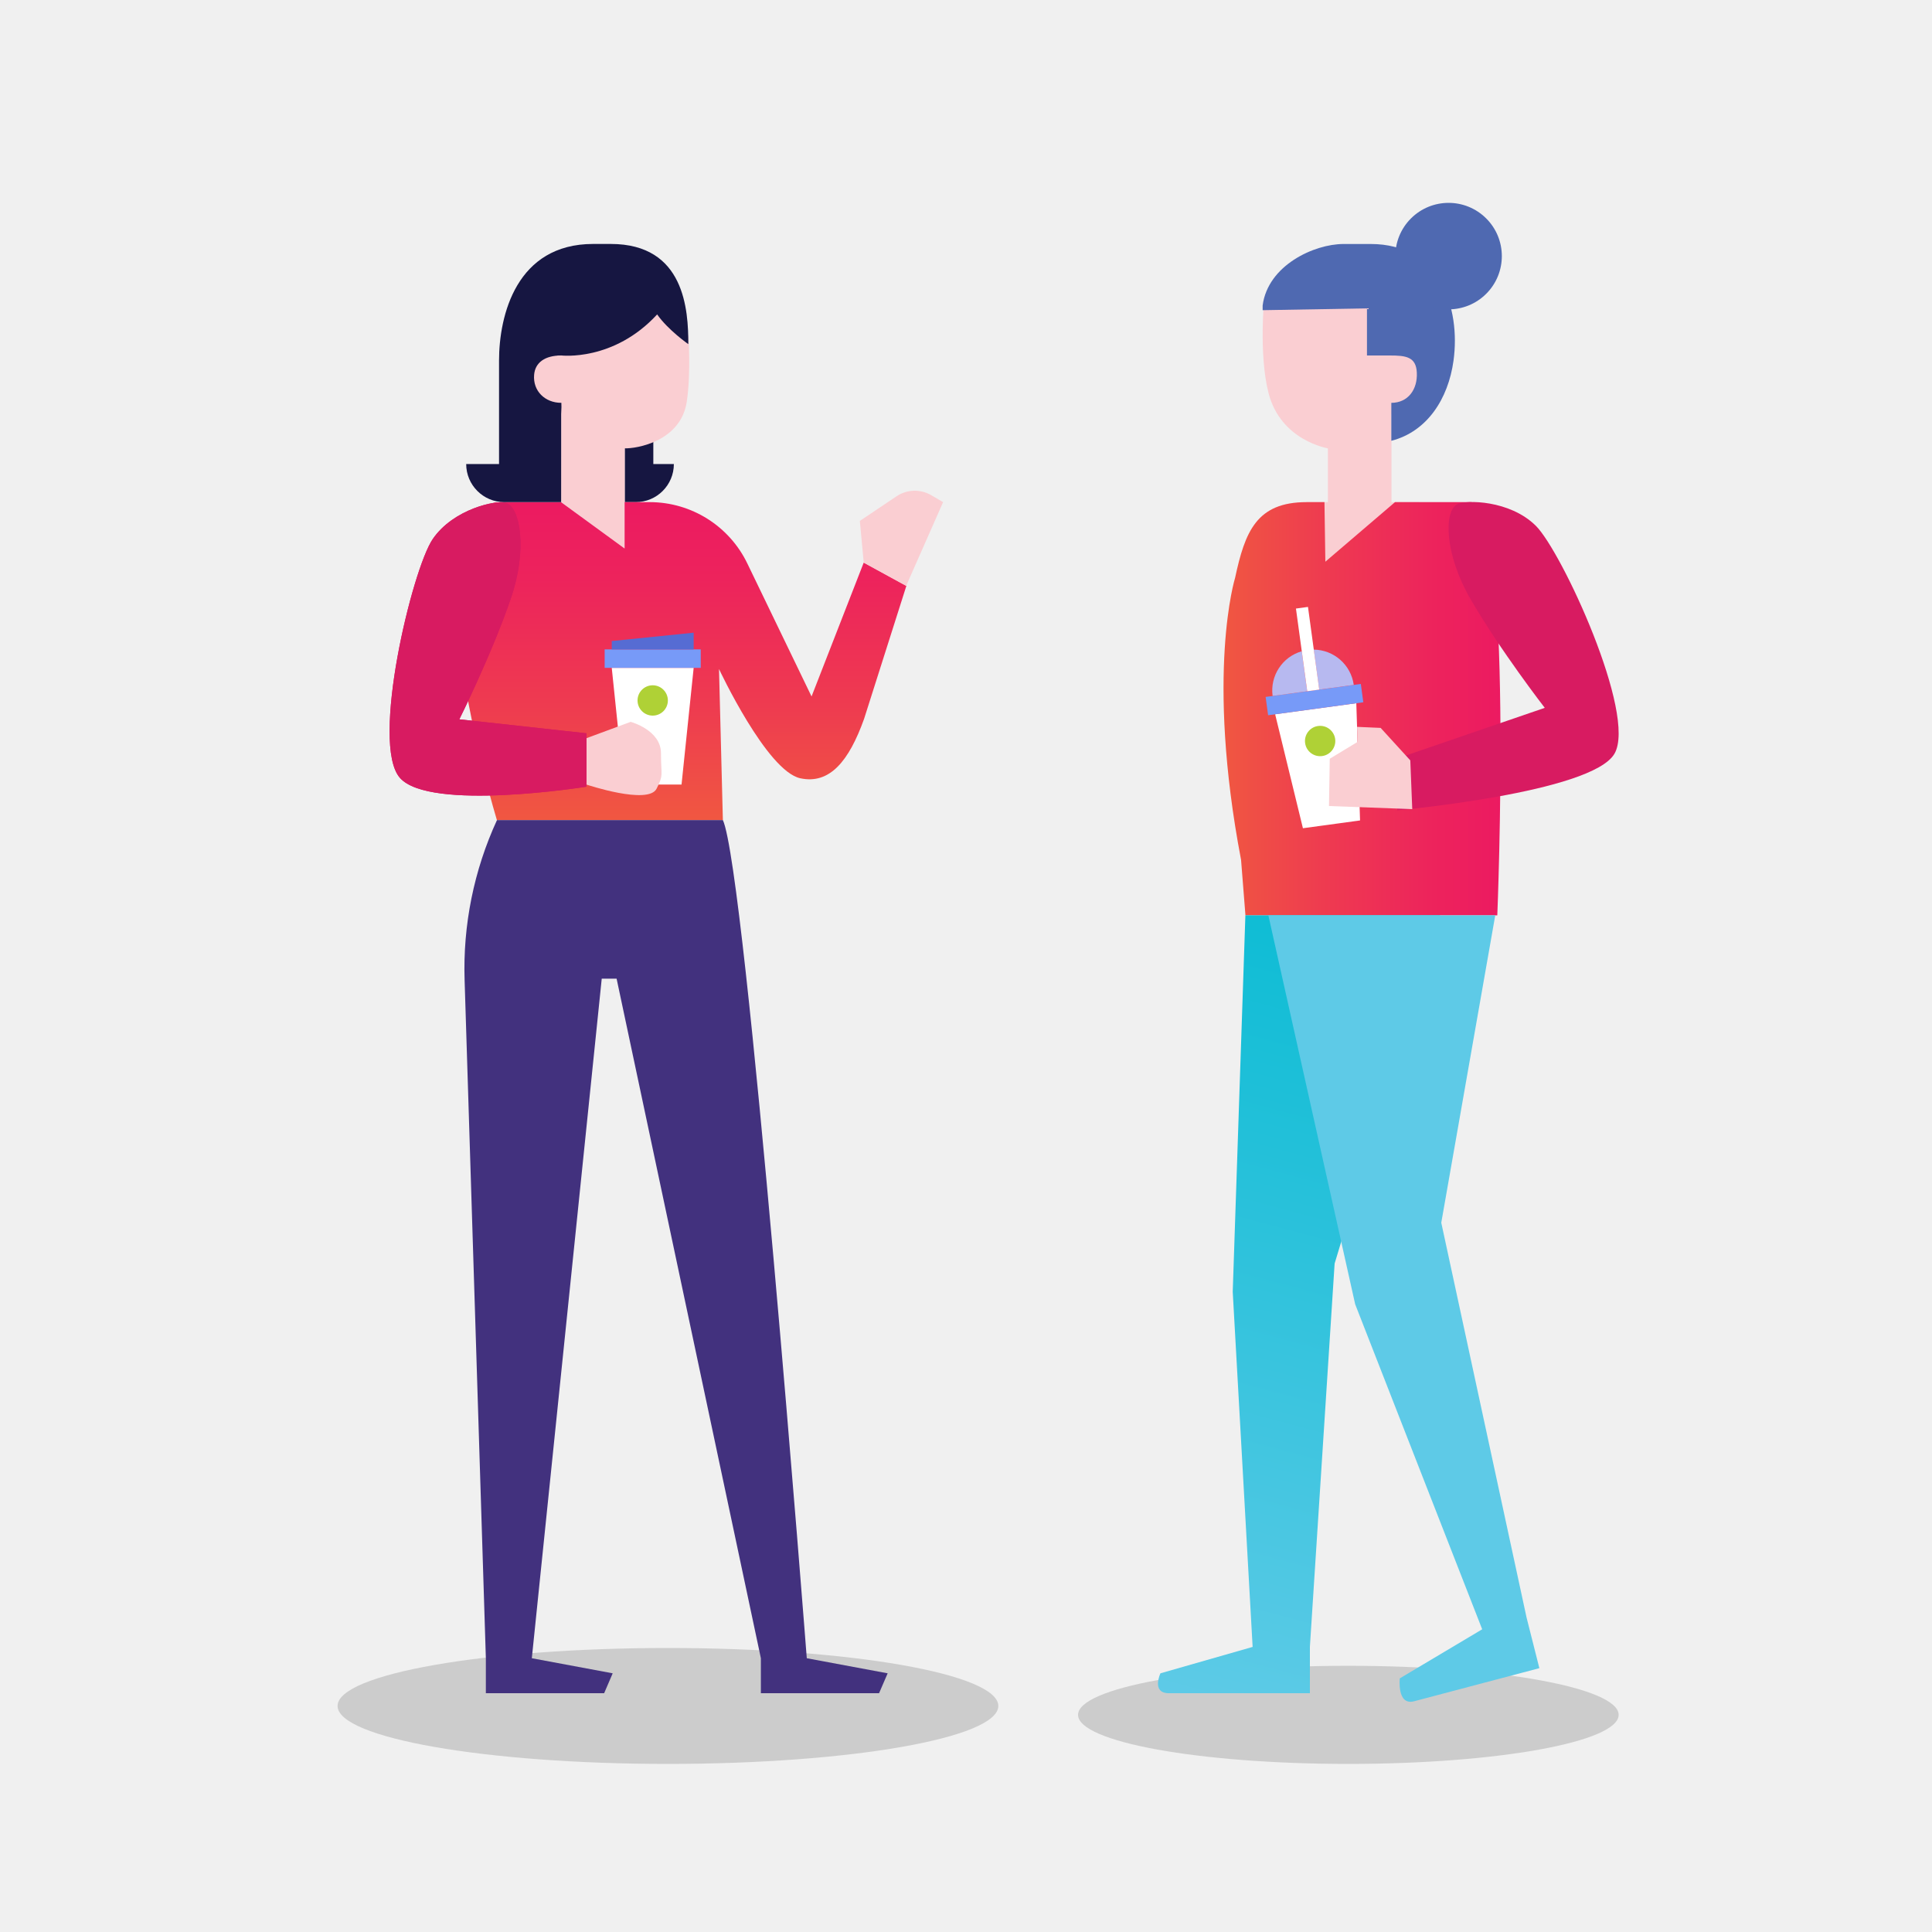
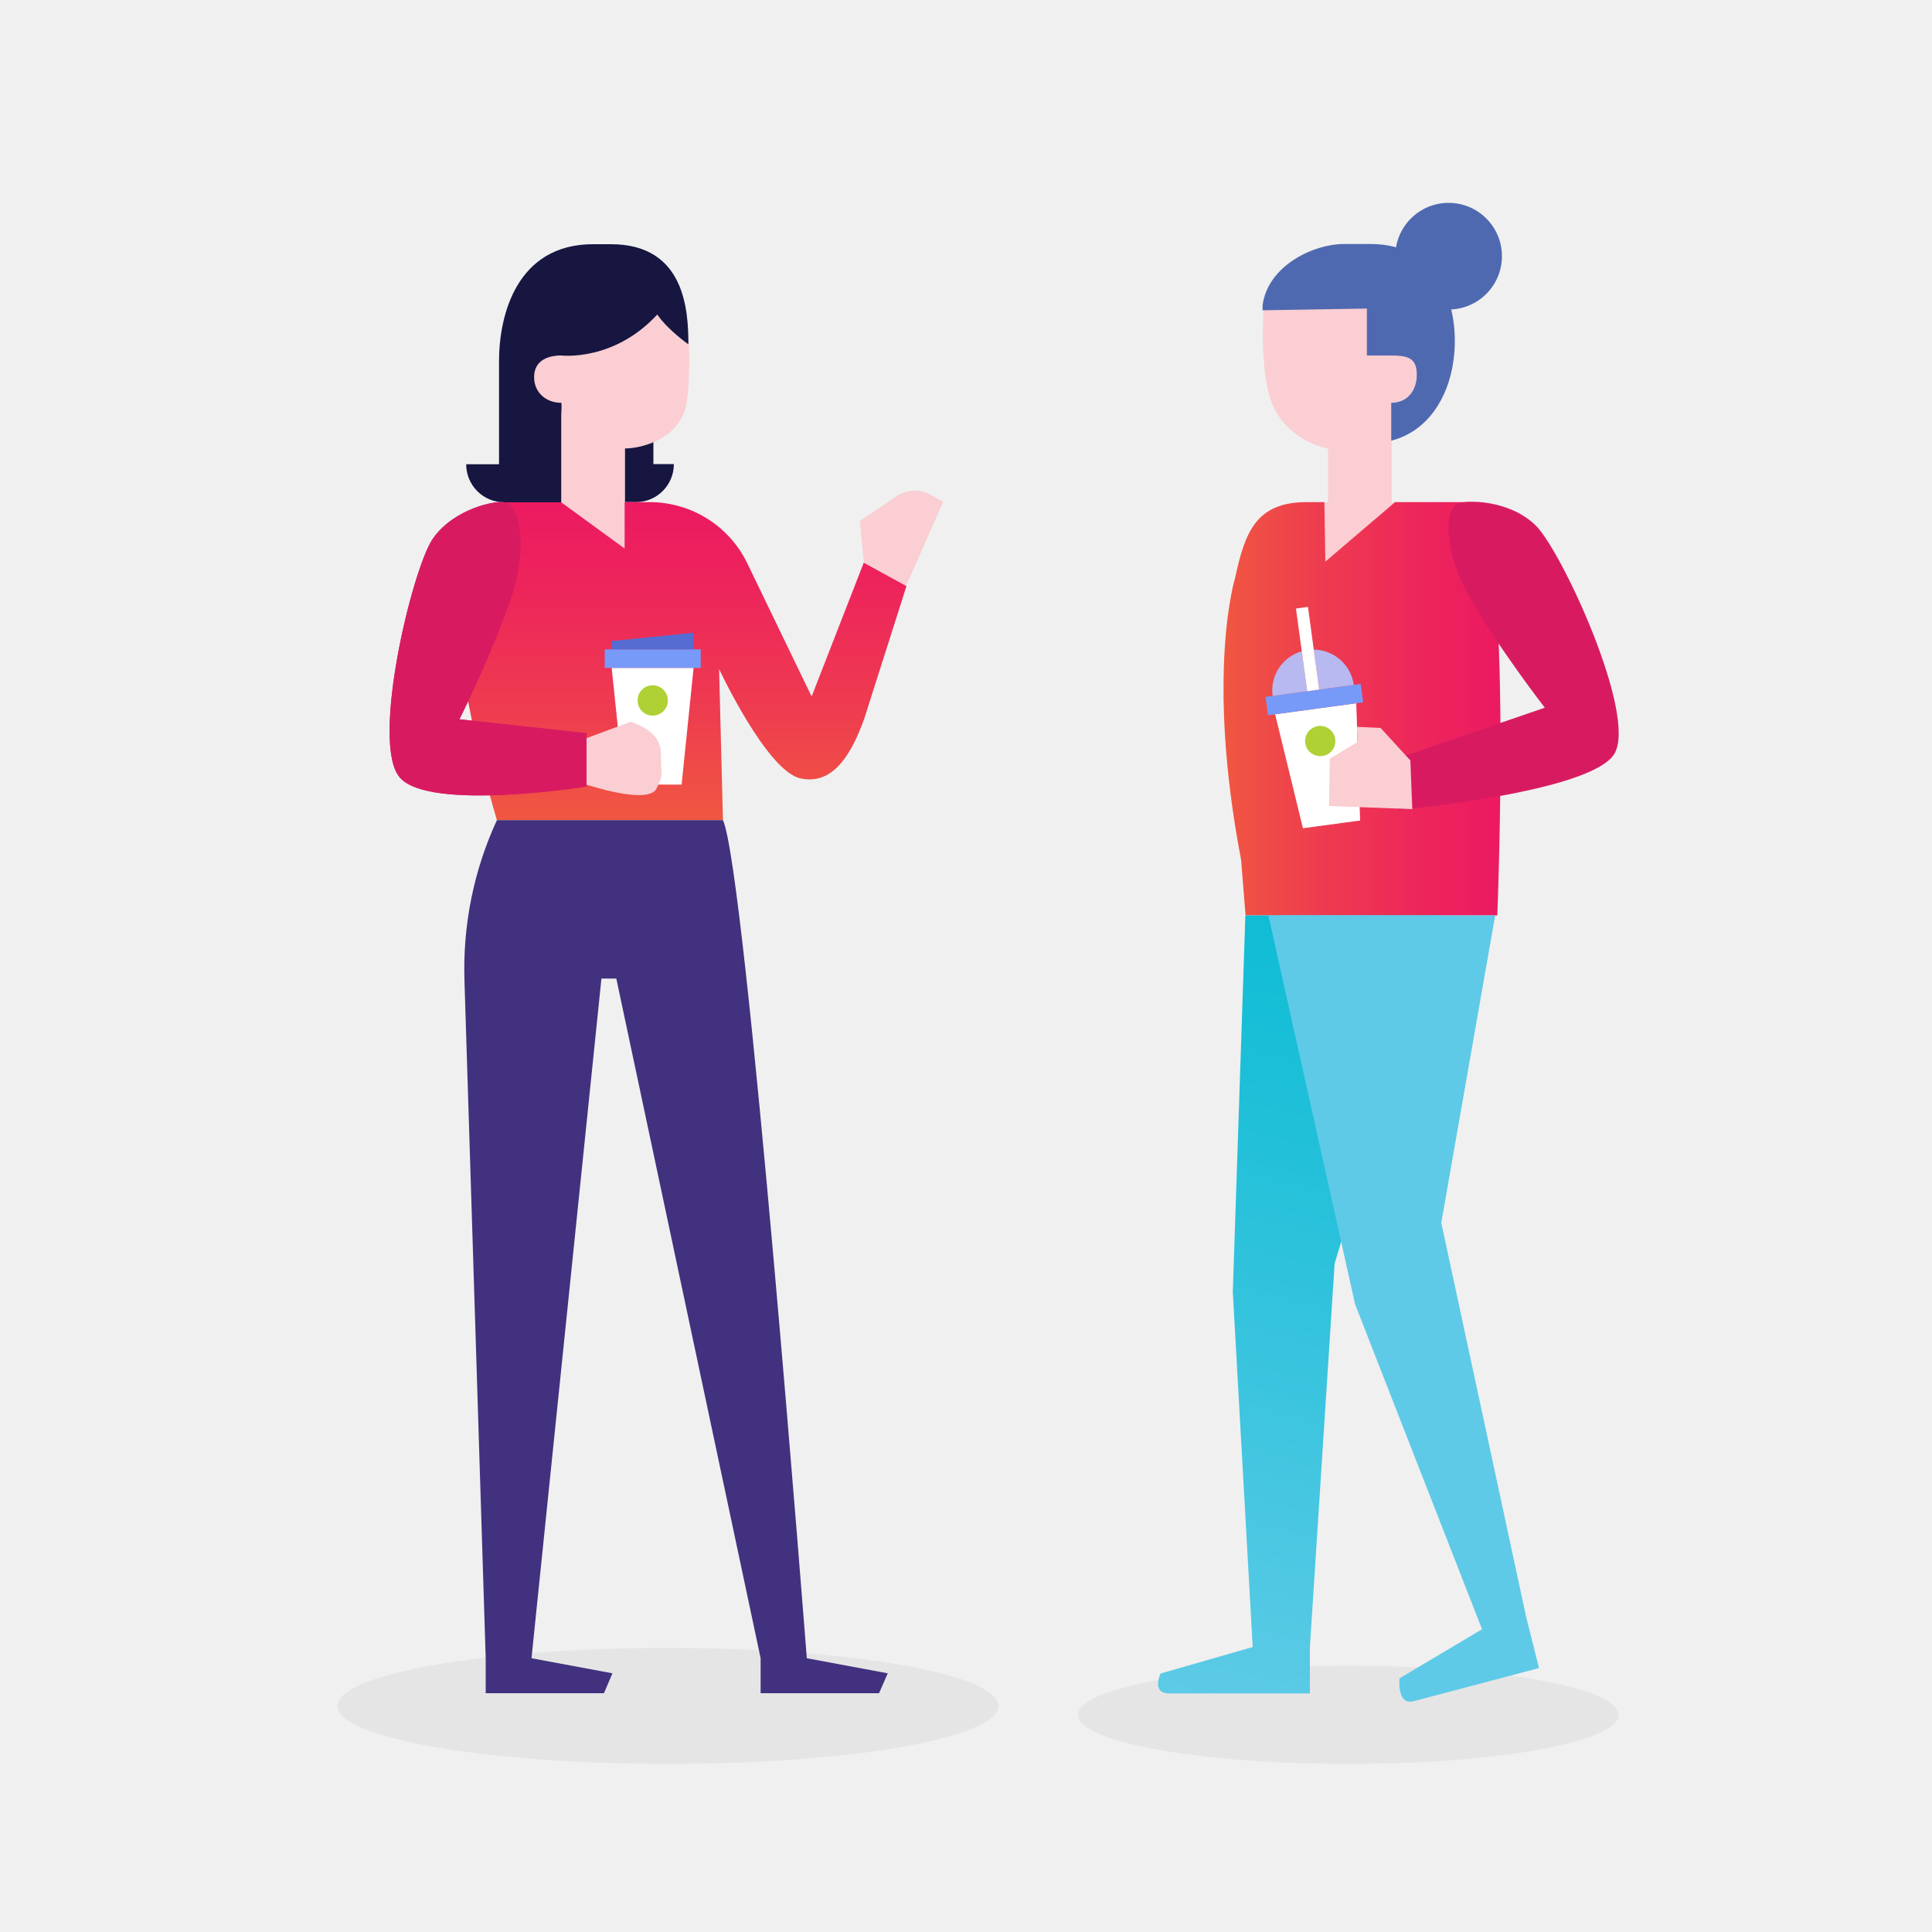
- <svg xmlns="http://www.w3.org/2000/svg" xmlns:xlink="http://www.w3.org/1999/xlink" id="Layer_1" data-name="Layer 1" viewBox="0 0 1000 1000">
-   <defs>
-     <style>.cls-1{opacity:0.15;}.cls-2{fill:#faced2;}.cls-3{fill:url(#linear-gradient);}.cls-4{fill:url(#linear-gradient-2);}.cls-5{fill:#4f69b1;}.cls-6{fill:#161641;}.cls-7{fill:url(#linear-gradient-3);}.cls-8{fill:#42317e;}.cls-9{fill:#fff;}.cls-10{fill:#779af8;}.cls-11{fill:#566cd3;}.cls-12{fill:#afd136;}.cls-13{fill:#d81b61;}.cls-14{fill:#b7b9f0;}.cls-15{fill:#5ecae7;}</style>
-     <linearGradient id="linear-gradient" x1="633.26" y1="366.83" x2="776.68" y2="366.83" gradientUnits="userSpaceOnUse">
-       <stop offset="0" stop-color="#f05741" />
-       <stop offset="0.36" stop-color="#ee3b50" />
-       <stop offset="0.76" stop-color="#ed235c" />
-       <stop offset="1" stop-color="#ec1a61" />
-     </linearGradient>
-     <linearGradient id="linear-gradient-2" x1="607.11" y1="877.31" x2="717.26" y2="466.23" gradientUnits="userSpaceOnUse">
-       <stop offset="0" stop-color="#5ecae7" />
-       <stop offset="0.03" stop-color="#5bcae6" />
-       <stop offset="0.68" stop-color="#22c0d9" />
-       <stop offset="1" stop-color="#0bbcd4" />
-     </linearGradient>
-     <linearGradient id="linear-gradient-3" x1="352.47" y1="424.47" x2="352.47" y2="259.9" xlink:href="#linear-gradient" />
-   </defs>
-   <path class="cls-1" d="M837.81,887.61c0,14-62.64,25.39-139.9,25.39S558,901.63,558,887.61s62.63-25.4,139.89-25.4S837.81,873.58,837.81,887.61Z" />
-   <path class="cls-1" d="M516.73,883c0,16.57-76.58,30-171,30s-171-13.44-171-30,76.58-30,171-30S516.73,866.42,516.73,883Z" />
-   <path class="cls-2" d="M720.22,214.35a15.19,15.19,0,0,0,15.18-15.19c0-8.38-2.12-20.28-10.51-20.28l-17.33-25.13H654.41s-3,29.51,2.2,49.76c6.34,24.63,30.71,28.55,30.71,28.55V259.9h-11v34.53h58.16V259.9H720.22Z" />
-   <path class="cls-3" d="M761.27,259.9H722.06L686,290.74l-.46-30.84h-9.25c-25.87,0-31.88,15.25-37,39.17,0,0-15.36,49.16,3.08,146l2.27,28.71H775S783.71,259.9,761.27,259.9Z" />
-   <path class="cls-4" d="M644.61,473.76l-6.55,194.86,10.3,183.82L600.64,866.1s-4.86,10.31,4.42,10.31H678v-24L690.8,654l54.54-180.22Z" />
-   <path class="cls-5" d="M653.54,160.55l54-.94V184h11.8c8.22,0,13.62.61,14,8.82.45,8.76-4.54,15.69-13.19,15.69v19.65c18.49-4.74,29.45-21.66,32.18-41.45,3.8-27.49-7.19-60.42-42.84-60.42H695.42c-15.18,0-39.18,11-41.88,31.84Z" />
-   <path class="cls-6" d="M323.36,220.35V259.9h5.7a19.72,19.72,0,0,0,19.73-19.72H338.16V218.6C335.21,219.67,323.36,220.35,323.36,220.35Z" />
-   <path class="cls-2" d="M331.11,153.83,290.46,184c-8.38,0-14.64,3-15.18,9.33-.72,8.35,6.8,15.18,15.18,15.18V259.9l32.9,24V232.06c5.92.19,29.11-3.47,32.14-24.33,2.24-15.35.77-34.25.77-34.25Z" />
-   <path class="cls-7" d="M447.06,291.21l-27,69.28-33.16-68.66a56.1,56.1,0,0,0-50.61-31.93h-13v24l-32.9-24h-30.2c-53,0-3,164.57-3,164.57H374.16l-2-78.19s24.7,52.84,42.1,56.56c15.14,3.24,25.15-8.82,33-30.79l21.87-68.8Z" />
-   <path class="cls-6" d="M290.46,232.06V214.35c1.47-20.18-8.38-30.37,0-30.37,0,0,27.1,3.3,49.68-21.24,5.62,8.06,16.13,15.38,16.13,15.38,0-17.45-1.73-51.85-40.14-51.85H307c-39.58,0-48.7,36.76-48.7,60.42v53.49h-17A19.73,19.73,0,0,0,261,259.9h29.45Z" />
-   <path class="cls-8" d="M459.45,866.1l-41.86-7.8s-31.48-407.88-43.43-433.83H257.24a183.86,183.86,0,0,0-16.76,82.89l11,350.94v18.11H312.7l4.43-10.31-41.86-7.8,36.19-351.75h7.69L393.83,858.3v18.11H455Z" />
-   <polygon class="cls-9" points="352.76 406.08 322.92 406.08 316.64 345.68 359.04 345.68 352.76 406.08" />
-   <rect class="cls-10" x="312.97" y="336.12" width="49.73" height="9.56" />
-   <polygon class="cls-11" points="359.04 327.48 316.64 331.8 316.64 336.12 359.04 336.12 359.04 327.48" />
-   <path class="cls-12" d="M345.69,362.56a7.85,7.85,0,1,1-7.85-7.86A7.86,7.86,0,0,1,345.69,362.56Z" />
-   <path class="cls-2" d="M303.55,382.09v24s32,10.72,36.31,2.12c3.78-7.59,2.26-6.32,2.26-18.35s-15.7-16.23-15.7-16.23Z" />
-   <path class="cls-2" d="M447.06,291.21l-2-21.59,19-12.75a16.87,16.87,0,0,1,17.93-.56l6.16,3.59-19.13,43.35Z" />
-   <path class="cls-13" d="M264.56,309.32c-10,29.29-26.81,63-26.81,63l65.8,7.23v27.64s-81.18,13-96.56-4.58S213.31,294.64,224,279s33-20.27,37.76-18.79C269.41,262.55,273,284.55,264.56,309.32Z" />
-   <path class="cls-13" d="M264.56,309.32c-10,29.29-26.81,63-26.81,63l65.8,7.23v27.64s-81.18,13-96.56-4.58S213.31,294.64,224,279s33-20.27,37.76-18.79C269.41,262.55,273,284.55,264.56,309.32Z" />
-   <path class="cls-13" d="M761,309.84c15.49,26.79,38.57,56.54,38.57,56.54l-76.35,26.2V419.4S824,410.34,835.66,390.1s-27.25-104.65-40.76-118-36.3-13.45-40.7-11.07C747.13,264.91,747.91,287.19,761,309.84Z" />
-   <polygon class="cls-9" points="703.96 424.66 674.39 428.69 660.01 369.7 702.02 363.97 703.96 424.66" />
-   <rect class="cls-10" x="655.51" y="357.31" width="49.73" height="9.56" transform="translate(-42.67 95.2) rotate(-7.76)" />
-   <path class="cls-12" d="M691.08,382.49a7.85,7.85,0,1,1-8.84-6.72A7.86,7.86,0,0,1,691.08,382.49Z" />
-   <path class="cls-14" d="M680,336.24l2.82,20.69-6.22.85-2.82-20.69a21.13,21.13,0,0,0-15.08,23.13l42-5.72A21.14,21.14,0,0,0,680,336.24Z" />
-   <polygon class="cls-9" points="670.78 314.99 673.8 337.09 676.62 357.78 682.84 356.93 680.02 336.24 677.01 314.14 670.78 314.99" />
-   <polygon class="cls-2" points="729.97 393.58 730.98 418.8 687.88 417.2 688.28 392.73 702.66 384.01 702.42 376.22 714.62 376.76 729.97 393.58" />
-   <circle class="cls-5" cx="749.79" cy="132.56" r="27.56" transform="translate(125.87 569.01) rotate(-45)" />
-   <path class="cls-15" d="M656.5,473.76l44.94,201.33,65.74,168.23-42.65,25.4s-1.57,14.22,7.41,11.85l64.83-17.13-6.62-26.19L746,632.87l27.94-159.11Z" />
-   <path class="cls-2" d="M290.46,184c-8.38,0-13.48,3.64-14,10-.72,8.35,5.64,14.5,14,14.5l19.05-2.14Z" />
+ <svg xmlns="http://www.w3.org/2000/svg" version="1.1" id="Layer_1" x="0px" y="0px" viewBox="0 0 1000 1000" style="enable-background:new 0 0 1000 1000;" xml:space="preserve">
+   <style type="text/css">
+ 	.st0{opacity:5.000000e-02;enable-background:new    ;}
+ 	.st1{fill:#FACED2;}
+ 	.st2{fill:url(#SVGID_1_);}
+ 	.st3{fill:url(#SVGID_2_);}
+ 	.st4{fill:#4F69B1;}
+ 	.st5{fill:#161641;}
+ 	.st6{fill:url(#SVGID_3_);}
+ 	.st7{fill:#42317E;}
+ 	.st8{fill:#FFFFFF;}
+ 	.st9{fill:#779AF8;}
+ 	.st10{fill:#566CD3;}
+ 	.st11{fill:#AFD136;}
+ 	.st12{fill:#D81B61;}
+ 	.st13{fill:#B7B9F0;}
+ 	.st14{fill:#5ECAE7;}
+ </style>
+   <path class="st0" d="M837.8,887.6c0,14-62.6,25.4-139.9,25.4S558,901.6,558,887.6s62.6-25.4,139.9-25.4S837.8,873.6,837.8,887.6z" />
+   <path class="st0" d="M516.7,883c0,16.6-76.6,30-171,30s-171-13.4-171-30s76.6-30,171-30S516.7,866.4,516.7,883z" />
+   <path class="st1" d="M720.2,214.4c8.4,0,15.2-6.8,15.2-15.2c0-8.4-2.1-20.3-10.5-20.3l-17.3-25.1h-53.1c0,0-3,29.5,2.2,49.8  c6.3,24.6,30.7,28.6,30.7,28.6v27.8h-11v34.5h58.2v-34.5h-14.3V214.4z" />
+   <linearGradient id="SVGID_1_" gradientUnits="userSpaceOnUse" x1="633.292" y1="632.16" x2="776.664" y2="632.16" gradientTransform="matrix(1 0 0 -1 0 999)">
+     <stop offset="0" style="stop-color:#F05741" />
+     <stop offset="0.36" style="stop-color:#EE3B50" />
+     <stop offset="0.76" style="stop-color:#ED235C" />
+     <stop offset="1" style="stop-color:#EC1A61" />
+   </linearGradient>
+   <path class="st2" d="M761.3,259.9h-39.2L686,290.7l-0.5-30.8h-9.2c-25.9,0-31.9,15.2-37,39.2c0,0-15.4,49.2,3.1,146l2.3,28.7H775  C775,473.8,783.7,259.9,761.3,259.9z" />
+   <linearGradient id="SVGID_2_" gradientUnits="userSpaceOnUse" x1="607.118" y1="121.689" x2="717.261" y2="532.744" gradientTransform="matrix(1 0 0 -1 0 999)">
+     <stop offset="0" style="stop-color:#5ECAE7" />
+     <stop offset="3.000000e-02" style="stop-color:#5BCAE6" />
+     <stop offset="0.68" style="stop-color:#22C0D9" />
+     <stop offset="1" style="stop-color:#0BBCD4" />
+   </linearGradient>
+   <path class="st3" d="M644.6,473.8l-6.5,194.9l10.3,183.8l-47.7,13.7c0,0-4.9,10.3,4.4,10.3H678v-24L690.8,654l54.5-180.2  L644.6,473.8z" />
+   <path class="st4" d="M653.5,160.6l54-0.9V184h11.8c8.2,0,13.6,0.6,14,8.8c0.5,8.8-4.5,15.7-13.2,15.7v19.6  c18.5-4.7,29.5-21.7,32.2-41.4c3.8-27.5-7.2-60.4-42.8-60.4h-14.1c-15.2,0-39.2,11-41.9,31.8V160.6z" />
+   <path class="st5" d="M323.4,220.4v39.5h5.7c10.9,0,19.7-8.8,19.7-19.7c0,0,0,0,0,0h-10.6v-21.6C335.2,219.7,323.4,220.4,323.4,220.4  z" />
+   <path class="st1" d="M331.1,153.8L290.5,184c-8.4,0-14.6,3-15.2,9.3c-0.7,8.4,6.8,15.2,15.2,15.2v51.4l32.9,24v-51.8  c5.9,0.2,29.1-3.5,32.1-24.3c2.2-15.4,0.8-34.2,0.8-34.2L331.1,153.8z" />
+   <linearGradient id="SVGID_3_" gradientUnits="userSpaceOnUse" x1="352.48" y1="574.53" x2="352.48" y2="739.1" gradientTransform="matrix(1 0 0 -1 0 999)">
+     <stop offset="0" style="stop-color:#F05741" />
+     <stop offset="0.36" style="stop-color:#EE3B50" />
+     <stop offset="0.76" style="stop-color:#ED235C" />
+     <stop offset="1" style="stop-color:#EC1A61" />
+   </linearGradient>
+   <path class="st6" d="M447.1,291.2l-27,69.3l-33.2-68.7c-9.3-19.5-29-31.9-50.6-31.9h-13v24l-32.9-24h-30.2c-53,0-3,164.6-3,164.6  h117l-2-78.2c0,0,24.7,52.8,42.1,56.6c15.1,3.2,25.1-8.8,33-30.8l21.9-68.8L447.1,291.2z" />
+   <path class="st5" d="M290.5,232.1v-17.7c1.5-20.2-8.4-30.4,0-30.4c0,0,27.1,3.3,49.7-21.2c5.6,8.1,16.1,15.4,16.1,15.4  c0-17.4-1.7-51.8-40.1-51.8H307c-39.6,0-48.7,36.8-48.7,60.4v53.5h-17c0,10.9,8.8,19.7,19.7,19.7h29.5L290.5,232.1z" />
+   <path class="st7" d="M459.5,866.1l-41.9-7.8c0,0-31.5-407.9-43.4-433.8H257.2c-12,26-17.7,54.3-16.8,82.9l11,350.9v18.1h61.2  l4.4-10.3l-41.9-7.8l36.2-351.8h7.7l74.7,351.8v18.1H455L459.5,866.1z" />
+   <polygon class="st8" points="352.8,406.1 322.9,406.1 316.6,345.7 359,345.7 " />
+   <rect x="313" y="336.1" class="st9" width="49.7" height="9.6" />
+   <polygon class="st10" points="359,327.5 316.6,331.8 316.6,336.1 359,336.1 " />
+   <path class="st11" d="M345.7,362.6c0,4.3-3.5,7.8-7.9,7.8c-4.3,0-7.8-3.5-7.8-7.9c0-4.3,3.5-7.8,7.8-7.8  C342.2,354.7,345.7,358.2,345.7,362.6z" />
+   <path class="st1" d="M303.5,382.1v24c0,0,32,10.7,36.3,2.1c3.8-7.6,2.3-6.3,2.3-18.4s-15.7-16.2-15.7-16.2L303.5,382.1z" />
+   <path class="st1" d="M447.1,291.2l-2-21.6l19-12.8c5.4-3.6,12.3-3.8,17.9-0.6l6.2,3.6L469,303.2L447.1,291.2z" />
+   <path class="st12" d="M264.6,309.3c-10,29.3-26.8,63-26.8,63l65.8,7.2v27.6c0,0-81.2,13-96.6-4.6s6.3-108,17-123.6  s33-20.3,37.8-18.8C269.4,262.5,273,284.5,264.6,309.3z" />
+   <path class="st12" d="M264.6,309.3c-10,29.3-26.8,63-26.8,63l65.8,7.2v27.6c0,0-81.2,13-96.6-4.6s6.3-108,17-123.6  s33-20.3,37.8-18.8C269.4,262.5,273,284.5,264.6,309.3z" />
+   <path class="st12" d="M761,309.8c15.5,26.8,38.6,56.5,38.6,56.5l-76.3,26.2v26.8c0,0,100.8-9.1,112.4-29.3s-27.2-104.6-40.8-118  s-36.3-13.5-40.7-11.1C747.1,264.9,747.9,287.2,761,309.8z" />
+   <polygon class="st8" points="704,424.7 674.4,428.7 660,369.7 702,364 " />
+   <rect x="655.5" y="357.3" transform="matrix(0.9908 -0.135 0.135 0.9908 -42.6626 95.1816)" class="st9" width="49.7" height="9.6" />
+   <path class="st11" d="M691.1,382.5c0.6,4.3-2.4,8.3-6.7,8.8s-8.3-2.4-8.8-6.7c-0.6-4.3,2.4-8.2,6.7-8.8  C686.5,375.2,690.5,378.2,691.1,382.5z" />
+   <path class="st13" d="M680,336.2l2.8,20.7l-6.2,0.9l-2.8-20.7c-10.1,2.9-16.5,12.7-15.1,23.1l42-5.7  C699.3,344.1,690.5,336.4,680,336.2z" />
+   <polygon class="st8" points="670.8,315 673.8,337.1 676.6,357.8 682.8,356.9 680,336.2 677,314.1 " />
+   <polygon class="st1" points="730,393.6 731,418.8 687.9,417.2 688.3,392.7 702.7,384 702.4,376.2 714.6,376.8 " />
+   <circle class="st4" cx="749.8" cy="132.6" r="27.6" />
+   <path class="st14" d="M656.5,473.8l44.9,201.3l65.7,168.2l-42.7,25.4c0,0-1.6,14.2,7.4,11.8l64.8-17.1l-6.6-26.2L746,632.9  l27.9-159.1H656.5z" />
+   <path class="st1" d="M290.5,184c-8.4,0-13.5,3.6-14,10c-0.7,8.4,5.6,14.5,14,14.5l19-2.1L290.5,184z" />
</svg>
